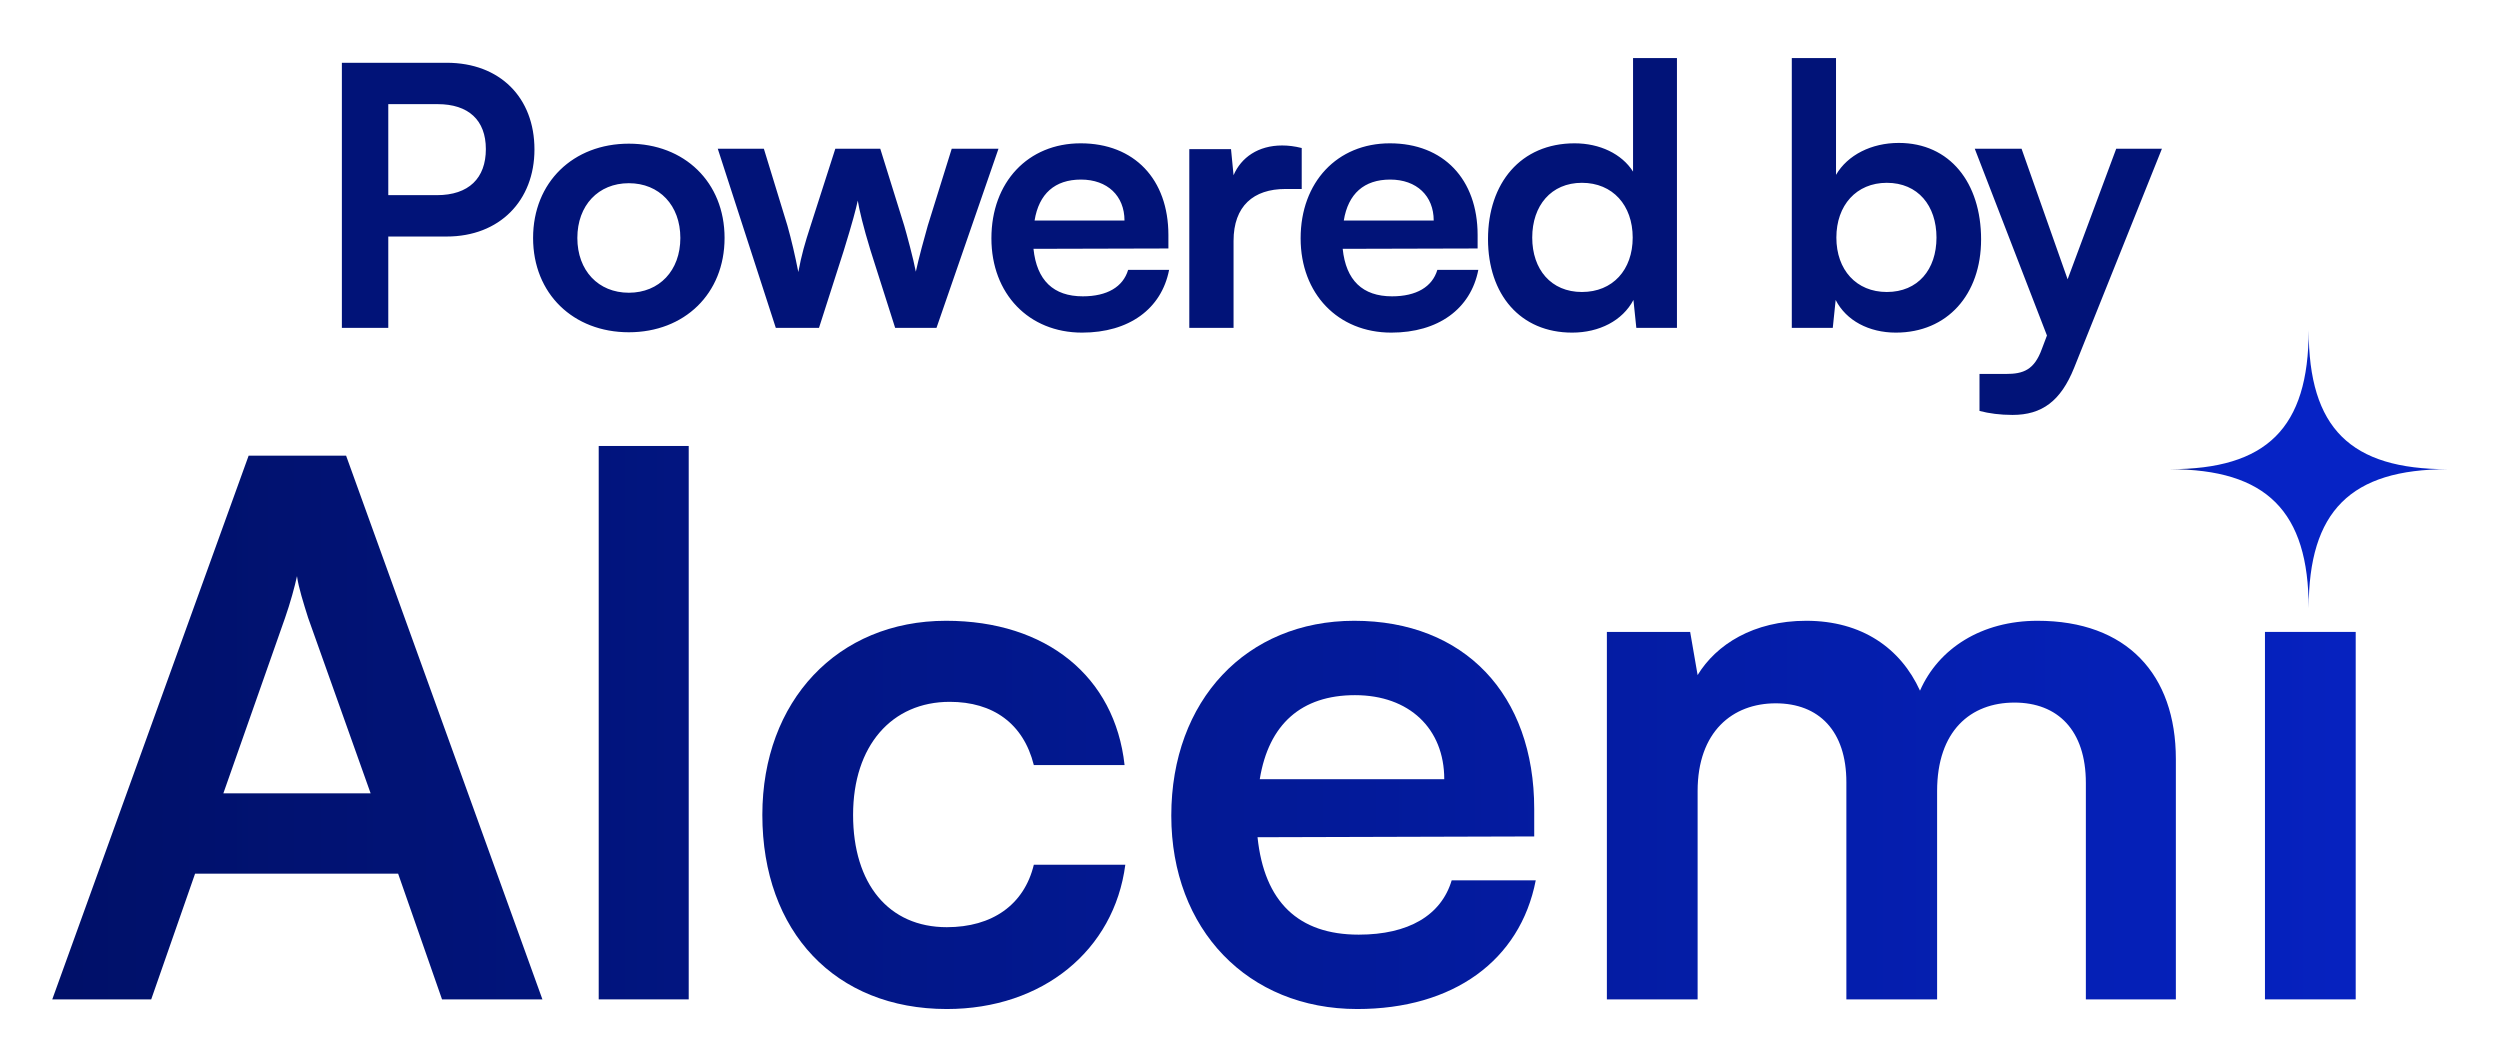
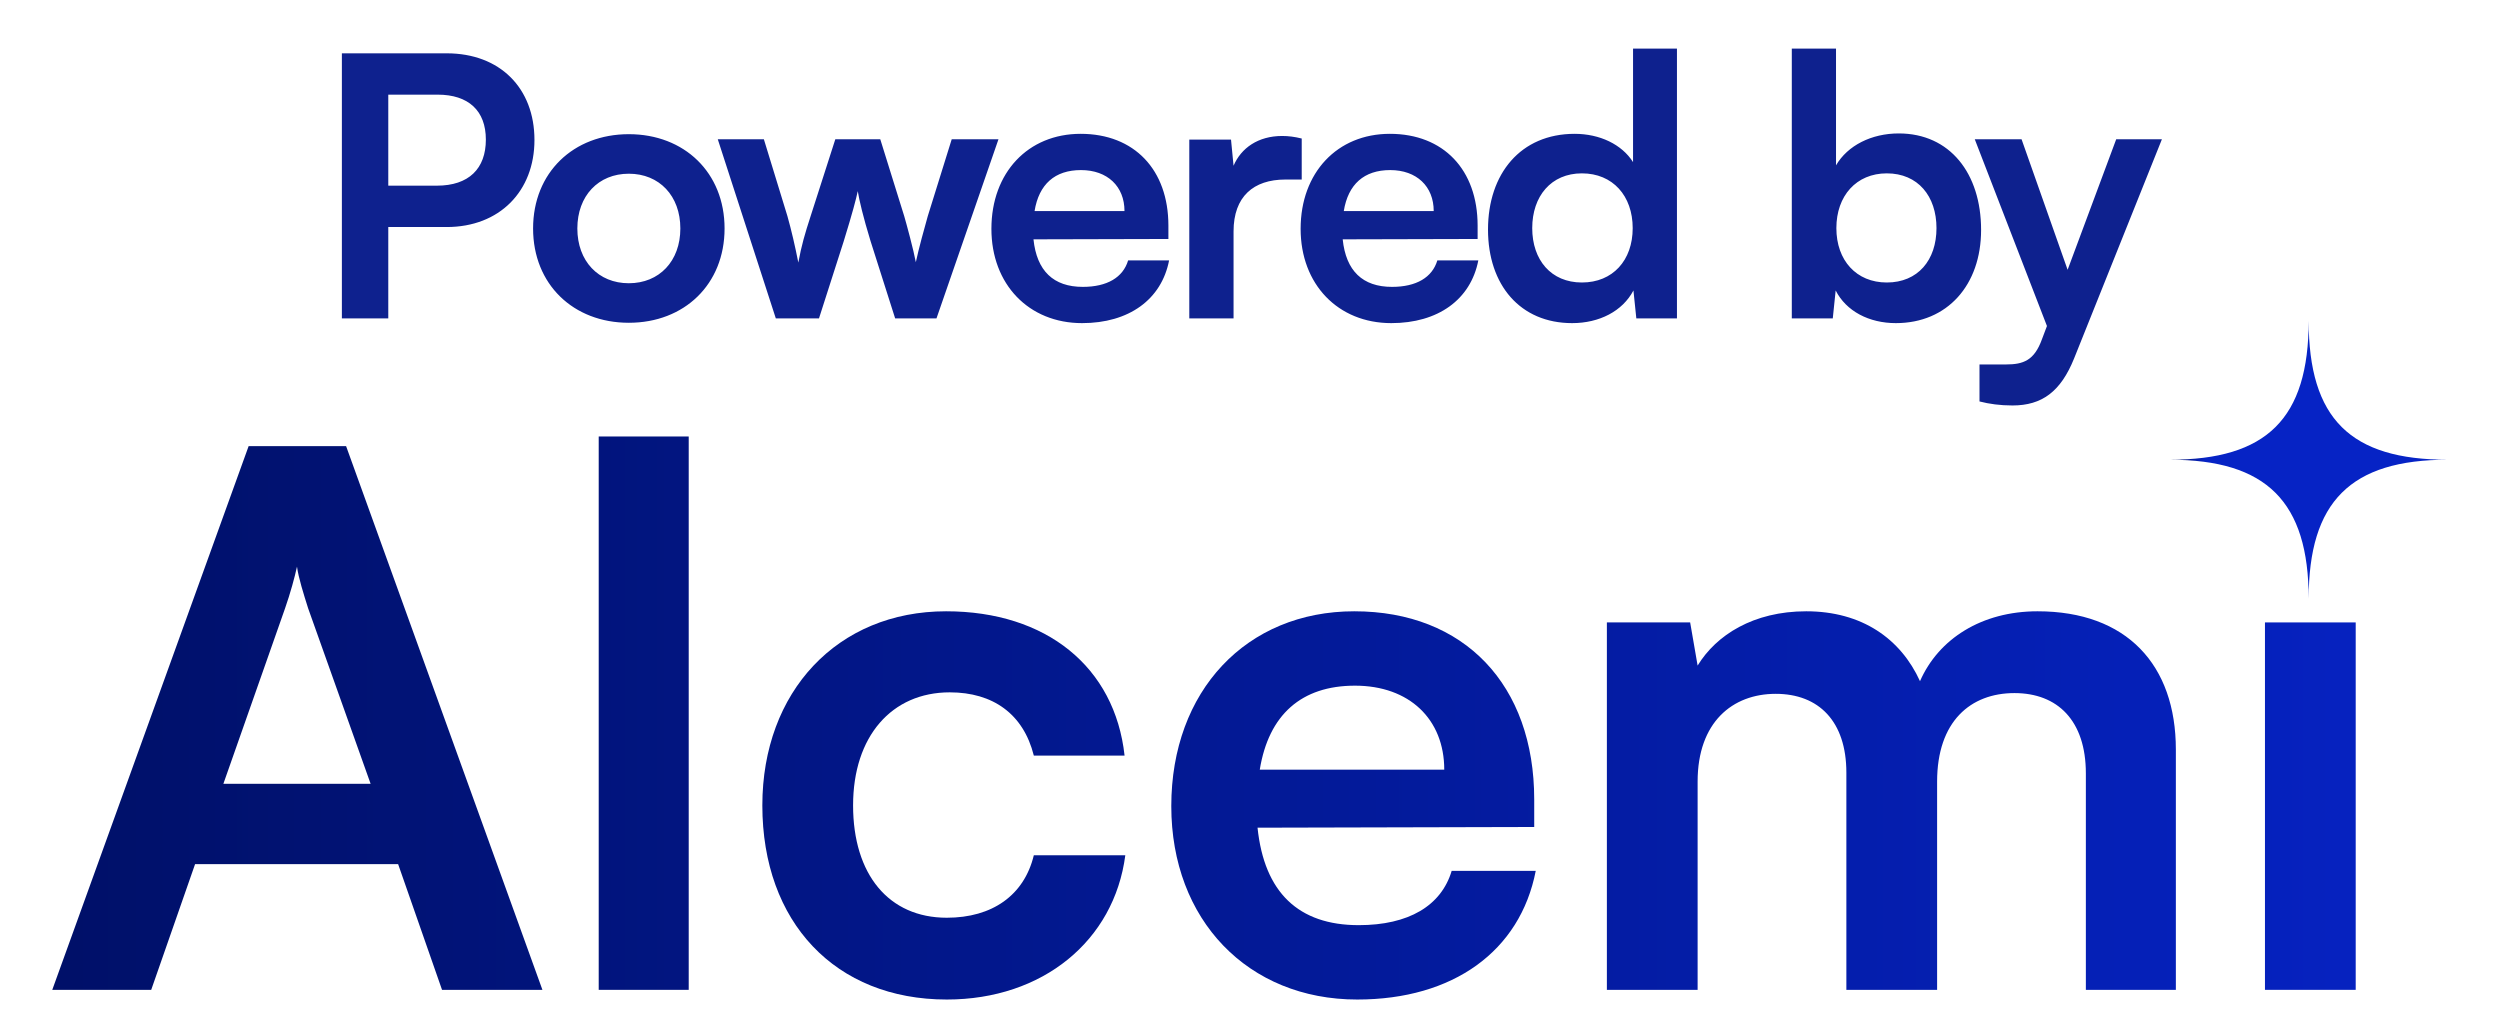
- <svg xmlns="http://www.w3.org/2000/svg" width="64" height="27" viewBox="0 0 64 27" fill="none">
-   <path d="M11.435 6.055H9.94V8.394H8.752V1.607H11.435C12.8 1.607 13.682 2.499 13.682 3.826C13.682 5.135 12.791 6.055 11.435 6.055ZM11.203 2.666H9.94V4.996H11.184C12.002 4.996 12.438 4.56 12.438 3.817C12.438 3.074 11.992 2.666 11.203 2.666ZM13.647 6.092C13.647 4.662 14.678 3.678 16.098 3.678C17.519 3.678 18.549 4.662 18.549 6.092C18.549 7.521 17.519 8.506 16.098 8.506C14.678 8.506 13.647 7.521 13.647 6.092ZM14.78 6.092C14.78 6.927 15.318 7.494 16.098 7.494C16.878 7.494 17.417 6.927 17.417 6.092C17.417 5.256 16.878 4.69 16.098 4.69C15.318 4.69 14.78 5.256 14.78 6.092ZM19.861 8.394L18.375 3.808H19.555L20.158 5.776C20.26 6.138 20.353 6.537 20.437 6.964C20.52 6.519 20.604 6.231 20.752 5.776L21.384 3.808H22.535L23.148 5.776C23.203 5.962 23.389 6.649 23.445 6.955C23.519 6.612 23.668 6.064 23.751 5.776L24.364 3.808H25.561L23.974 8.394H22.916L22.284 6.407C22.099 5.804 21.996 5.368 21.959 5.135C21.913 5.349 21.829 5.674 21.597 6.426L20.966 8.394H19.861ZM27.701 8.515C26.336 8.515 25.38 7.521 25.38 6.101C25.38 4.662 26.318 3.669 27.664 3.669C29.038 3.669 29.911 4.588 29.911 6.017V6.361L26.457 6.37C26.541 7.178 26.968 7.586 27.72 7.586C28.342 7.586 28.75 7.345 28.88 6.909H29.929C29.734 7.911 28.899 8.515 27.701 8.515ZM27.673 4.597C27.005 4.597 26.596 4.959 26.485 5.646H28.787C28.787 5.015 28.351 4.597 27.673 4.597ZM33.324 3.789V4.838H32.906C32.089 4.838 31.579 5.275 31.579 6.166V8.394H30.446V3.817H31.514L31.579 4.486C31.773 4.031 32.21 3.724 32.823 3.724C32.98 3.724 33.138 3.743 33.324 3.789ZM35.617 8.515C34.252 8.515 33.296 7.521 33.296 6.101C33.296 4.662 34.234 3.669 35.58 3.669C36.954 3.669 37.827 4.588 37.827 6.017V6.361L34.373 6.37C34.456 7.178 34.883 7.586 35.636 7.586C36.258 7.586 36.666 7.345 36.796 6.909H37.845C37.65 7.911 36.815 8.515 35.617 8.515ZM35.589 4.597C34.921 4.597 34.512 4.959 34.401 5.646H36.703C36.703 5.015 36.267 4.597 35.589 4.597ZM40.246 8.515C38.919 8.515 38.093 7.54 38.093 6.12C38.093 4.69 38.928 3.669 40.311 3.669C40.952 3.669 41.518 3.938 41.806 4.393V1.487H42.93V8.394H41.89L41.816 7.679C41.537 8.208 40.943 8.515 40.246 8.515ZM40.497 7.475C41.286 7.475 41.797 6.909 41.797 6.082C41.797 5.256 41.286 4.68 40.497 4.68C39.708 4.68 39.225 5.265 39.225 6.082C39.225 6.899 39.708 7.475 40.497 7.475ZM46.919 8.394H45.87V1.487H47.002V4.476C47.299 3.966 47.912 3.659 48.608 3.659C49.917 3.659 50.716 4.68 50.716 6.129C50.716 7.54 49.852 8.515 48.534 8.515C47.847 8.515 47.262 8.208 46.993 7.679L46.919 8.394ZM47.011 6.082C47.011 6.909 47.522 7.475 48.302 7.475C49.1 7.475 49.574 6.899 49.574 6.082C49.574 5.265 49.1 4.68 48.302 4.68C47.522 4.68 47.011 5.256 47.011 6.082ZM50.675 10.52V9.573H51.353C51.798 9.573 52.077 9.471 52.272 8.933L52.402 8.589L50.554 3.808H51.752L52.931 7.15L54.175 3.808H55.345L53.098 9.415C52.755 10.27 52.272 10.622 51.52 10.622C51.204 10.622 50.926 10.585 50.675 10.52Z" fill="#011378" />
-   <path d="M3.871 25.584H1.338L6.365 11.665H8.86L13.886 25.584H11.316L10.192 22.366H4.994L3.871 25.584ZM7.298 15.816L5.718 20.309H9.488L7.888 15.816C7.774 15.454 7.641 15.035 7.603 14.749C7.546 15.016 7.431 15.435 7.298 15.816Z" fill="url(#paint0_linear_4_2765)" />
-   <path d="M17.631 25.584H15.327V11.417H17.631V25.584Z" fill="url(#paint1_linear_4_2765)" />
-   <path d="M19.516 20.861C19.516 17.948 21.439 15.892 24.219 15.892C26.789 15.892 28.541 17.32 28.789 19.586H26.466C26.199 18.519 25.418 17.967 24.314 17.967C22.829 17.967 21.839 19.09 21.839 20.861C21.839 22.632 22.753 23.736 24.238 23.736C25.399 23.736 26.218 23.165 26.466 22.137H28.808C28.522 24.327 26.694 25.831 24.238 25.831C21.382 25.831 19.516 23.851 19.516 20.861Z" fill="url(#paint2_linear_4_2765)" />
-   <path d="M34.745 25.831C31.946 25.831 29.985 23.794 29.985 20.88C29.985 17.929 31.908 15.892 34.669 15.892C37.487 15.892 39.276 17.777 39.276 20.709V21.413L32.193 21.433C32.365 23.089 33.24 23.927 34.783 23.927C36.059 23.927 36.896 23.432 37.163 22.537H39.315C38.915 24.593 37.201 25.831 34.745 25.831ZM34.688 17.796C33.317 17.796 32.479 18.538 32.25 19.947H36.973C36.973 18.653 36.078 17.796 34.688 17.796Z" fill="url(#paint3_linear_4_2765)" />
-   <path d="M43.459 25.584H41.136V16.177H43.268L43.459 17.282C43.935 16.501 44.887 15.892 46.239 15.892C47.667 15.892 48.657 16.596 49.152 17.681C49.628 16.596 50.732 15.892 52.16 15.892C54.445 15.892 55.702 17.263 55.702 19.433V25.584H53.398V20.043C53.398 18.691 52.675 17.986 51.57 17.986C50.447 17.986 49.59 18.71 49.59 20.252V25.584H47.267V20.023C47.267 18.71 46.562 18.005 45.458 18.005C44.354 18.005 43.459 18.729 43.459 20.252V25.584Z" fill="url(#paint4_linear_4_2765)" />
-   <path d="M57.983 25.584V16.177H60.306V25.584H57.983Z" fill="url(#paint5_linear_4_2765)" />
-   <path d="M55.543 12.012C58.022 12.012 59.102 10.969 59.102 8.453C59.102 10.969 60.175 12.012 62.662 12.012C60.175 12.012 59.102 13.085 59.102 15.572C59.102 13.085 58.022 12.012 55.543 12.012Z" fill="url(#paint6_linear_4_2765)" />
+ <svg xmlns="http://www.w3.org/2000/svg" width="64" height="26" viewBox="0 0 64 26" fill="none">
+   <path d="M11.435 5.812H9.94V8.151H8.752V1.365H11.435C12.8 1.365 13.682 2.256 13.682 3.584C13.682 4.893 12.791 5.812 11.435 5.812ZM11.203 2.423H9.94V4.753H11.184C12.002 4.753 12.438 4.317 12.438 3.574C12.438 2.832 11.992 2.423 11.203 2.423ZM13.647 5.849C13.647 4.419 14.678 3.435 16.098 3.435C17.519 3.435 18.549 4.419 18.549 5.849C18.549 7.279 17.519 8.263 16.098 8.263C14.678 8.263 13.647 7.279 13.647 5.849ZM14.78 5.849C14.78 6.684 15.318 7.251 16.098 7.251C16.878 7.251 17.417 6.684 17.417 5.849C17.417 5.013 16.878 4.447 16.098 4.447C15.318 4.447 14.78 5.013 14.78 5.849ZM19.861 8.151L18.375 3.565H19.555L20.158 5.533C20.26 5.895 20.353 6.295 20.437 6.722C20.52 6.276 20.604 5.988 20.752 5.533L21.384 3.565H22.535L23.148 5.533C23.203 5.719 23.389 6.406 23.445 6.712C23.519 6.369 23.668 5.821 23.751 5.533L24.364 3.565H25.561L23.974 8.151H22.916L22.284 6.165C22.099 5.561 21.996 5.125 21.959 4.893C21.913 5.106 21.829 5.431 21.597 6.183L20.966 8.151H19.861ZM27.701 8.272C26.336 8.272 25.38 7.279 25.38 5.858C25.38 4.419 26.318 3.426 27.664 3.426C29.038 3.426 29.911 4.345 29.911 5.775V6.118L26.457 6.127C26.541 6.935 26.968 7.344 27.72 7.344C28.342 7.344 28.75 7.102 28.88 6.666H29.929C29.734 7.669 28.899 8.272 27.701 8.272ZM27.673 4.354C27.005 4.354 26.596 4.716 26.485 5.403H28.787C28.787 4.772 28.351 4.354 27.673 4.354ZM33.324 3.546V4.596H32.906C32.089 4.596 31.579 5.032 31.579 5.923V8.151H30.446V3.574H31.514L31.579 4.243C31.773 3.788 32.21 3.481 32.823 3.481C32.98 3.481 33.138 3.5 33.324 3.546ZM35.617 8.272C34.252 8.272 33.296 7.279 33.296 5.858C33.296 4.419 34.234 3.426 35.58 3.426C36.954 3.426 37.827 4.345 37.827 5.775V6.118L34.373 6.127C34.456 6.935 34.883 7.344 35.636 7.344C36.258 7.344 36.666 7.102 36.796 6.666H37.845C37.65 7.669 36.815 8.272 35.617 8.272ZM35.589 4.354C34.921 4.354 34.512 4.716 34.401 5.403H36.703C36.703 4.772 36.267 4.354 35.589 4.354ZM40.246 8.272C38.919 8.272 38.093 7.297 38.093 5.877C38.093 4.447 38.928 3.426 40.311 3.426C40.952 3.426 41.518 3.695 41.806 4.15V1.244H42.93V8.151H41.89L41.816 7.436C41.537 7.966 40.943 8.272 40.246 8.272ZM40.497 7.232C41.286 7.232 41.797 6.666 41.797 5.84C41.797 5.013 41.286 4.438 40.497 4.438C39.708 4.438 39.225 5.023 39.225 5.84C39.225 6.657 39.708 7.232 40.497 7.232ZM46.919 8.151H45.87V1.244H47.002V4.233C47.299 3.723 47.912 3.416 48.608 3.416C49.917 3.416 50.716 4.438 50.716 5.886C50.716 7.297 49.852 8.272 48.534 8.272C47.847 8.272 47.262 7.966 46.993 7.436L46.919 8.151ZM47.011 5.84C47.011 6.666 47.522 7.232 48.302 7.232C49.1 7.232 49.574 6.657 49.574 5.84C49.574 5.023 49.1 4.438 48.302 4.438C47.522 4.438 47.011 5.013 47.011 5.84ZM50.675 10.277V9.33H51.353C51.798 9.33 52.077 9.228 52.272 8.69L52.402 8.346L50.554 3.565H51.752L52.931 6.907L54.175 3.565H55.345L53.098 9.173C52.755 10.027 52.272 10.38 51.52 10.38C51.204 10.38 50.926 10.342 50.675 10.277Z" fill="#0E218E" />
+   <path d="M3.871 25.34H1.338L6.365 11.421H8.86L13.886 25.34H11.316L10.192 22.122H4.994L3.871 25.34ZM7.298 15.572L5.718 20.066H9.488L7.888 15.572C7.774 15.211 7.641 14.792 7.603 14.506C7.546 14.773 7.431 15.192 7.298 15.572Z" fill="url(#paint0_linear_91_9080)" />
+   <path d="M17.631 25.34H15.327V11.174H17.631V25.34Z" fill="url(#paint1_linear_91_9080)" />
+   <path d="M19.516 20.618C19.516 17.705 21.439 15.649 24.219 15.649C26.789 15.649 28.541 17.077 28.789 19.343H26.466C26.199 18.276 25.418 17.724 24.314 17.724C22.829 17.724 21.839 18.848 21.839 20.618C21.839 22.389 22.753 23.494 24.238 23.494C25.399 23.494 26.218 22.922 26.466 21.894H28.808C28.522 24.084 26.694 25.588 24.238 25.588C21.382 25.588 19.516 23.608 19.516 20.618Z" fill="url(#paint2_linear_91_9080)" />
+   <path d="M34.745 25.588C31.946 25.588 29.985 23.551 29.985 20.637C29.985 17.686 31.908 15.649 34.669 15.649C37.487 15.649 39.276 17.534 39.276 20.466V21.171L32.193 21.189C32.365 22.846 33.24 23.684 34.783 23.684C36.059 23.684 36.896 23.189 37.163 22.294H39.315C38.915 24.35 37.201 25.588 34.745 25.588ZM34.688 17.553C33.317 17.553 32.479 18.295 32.25 19.704H36.973C36.973 18.41 36.078 17.553 34.688 17.553Z" fill="url(#paint3_linear_91_9080)" />
+   <path d="M43.459 25.34H41.136V15.934H43.268L43.459 17.039C43.935 16.258 44.887 15.649 46.239 15.649C47.667 15.649 48.657 16.353 49.152 17.438C49.628 16.353 50.732 15.649 52.16 15.649C54.445 15.649 55.702 17.02 55.702 19.19V25.34H53.398V19.799C53.398 18.448 52.675 17.743 51.57 17.743C50.447 17.743 49.59 18.467 49.59 20.009V25.34H47.267V19.78C47.267 18.467 46.562 17.762 45.458 17.762C44.354 17.762 43.459 18.486 43.459 20.009V25.34Z" fill="url(#paint4_linear_91_9080)" />
+   <path d="M57.983 25.34V15.934H60.306V25.34H57.983Z" fill="url(#paint5_linear_91_9080)" />
+   <path d="M55.543 11.769C58.022 11.769 59.102 10.726 59.102 8.21C59.102 10.726 60.175 11.769 62.662 11.769C60.175 11.769 59.102 12.842 59.102 15.329C59.102 12.842 58.022 11.769 55.543 11.769Z" fill="url(#paint6_linear_91_9080)" />
  <defs>
-     <linearGradient id="paint0_linear_4_2765" x1="1.12" y1="16.677" x2="63.911" y2="16.677" gradientUnits="userSpaceOnUse">
+     <linearGradient id="paint0_linear_91_9080" x1="1.12" y1="16.434" x2="63.911" y2="16.434" gradientUnits="userSpaceOnUse">
      <stop stop-color="#001068" />
      <stop offset="1" stop-color="#0623C5" />
    </linearGradient>
-     <linearGradient id="paint1_linear_4_2765" x1="1.12" y1="16.677" x2="63.911" y2="16.677" gradientUnits="userSpaceOnUse">
+     <linearGradient id="paint1_linear_91_9080" x1="1.12" y1="16.434" x2="63.911" y2="16.434" gradientUnits="userSpaceOnUse">
      <stop stop-color="#001068" />
      <stop offset="1" stop-color="#0623C5" />
    </linearGradient>
-     <linearGradient id="paint2_linear_4_2765" x1="1.12" y1="16.677" x2="63.911" y2="16.677" gradientUnits="userSpaceOnUse">
+     <linearGradient id="paint2_linear_91_9080" x1="1.12" y1="16.434" x2="63.911" y2="16.434" gradientUnits="userSpaceOnUse">
      <stop stop-color="#001068" />
      <stop offset="1" stop-color="#0623C5" />
    </linearGradient>
-     <linearGradient id="paint3_linear_4_2765" x1="1.12" y1="16.677" x2="63.911" y2="16.677" gradientUnits="userSpaceOnUse">
+     <linearGradient id="paint3_linear_91_9080" x1="1.12" y1="16.434" x2="63.911" y2="16.434" gradientUnits="userSpaceOnUse">
      <stop stop-color="#001068" />
      <stop offset="1" stop-color="#0623C5" />
    </linearGradient>
-     <linearGradient id="paint4_linear_4_2765" x1="1.12" y1="16.677" x2="63.911" y2="16.677" gradientUnits="userSpaceOnUse">
+     <linearGradient id="paint4_linear_91_9080" x1="1.12" y1="16.434" x2="63.911" y2="16.434" gradientUnits="userSpaceOnUse">
      <stop stop-color="#001068" />
      <stop offset="1" stop-color="#0623C5" />
    </linearGradient>
-     <linearGradient id="paint5_linear_4_2765" x1="1.12" y1="16.677" x2="63.911" y2="16.677" gradientUnits="userSpaceOnUse">
+     <linearGradient id="paint5_linear_91_9080" x1="1.12" y1="16.434" x2="63.911" y2="16.434" gradientUnits="userSpaceOnUse">
      <stop stop-color="#001068" />
      <stop offset="1" stop-color="#0623C5" />
    </linearGradient>
-     <linearGradient id="paint6_linear_4_2765" x1="55.517" y1="11.822" x2="62.807" y2="11.822" gradientUnits="userSpaceOnUse">
+     <linearGradient id="paint6_linear_91_9080" x1="55.517" y1="11.579" x2="62.807" y2="11.579" gradientUnits="userSpaceOnUse">
      <stop stop-color="#03115F" />
      <stop offset="0.13" stop-color="#0623C5" />
    </linearGradient>
  </defs>
</svg>
